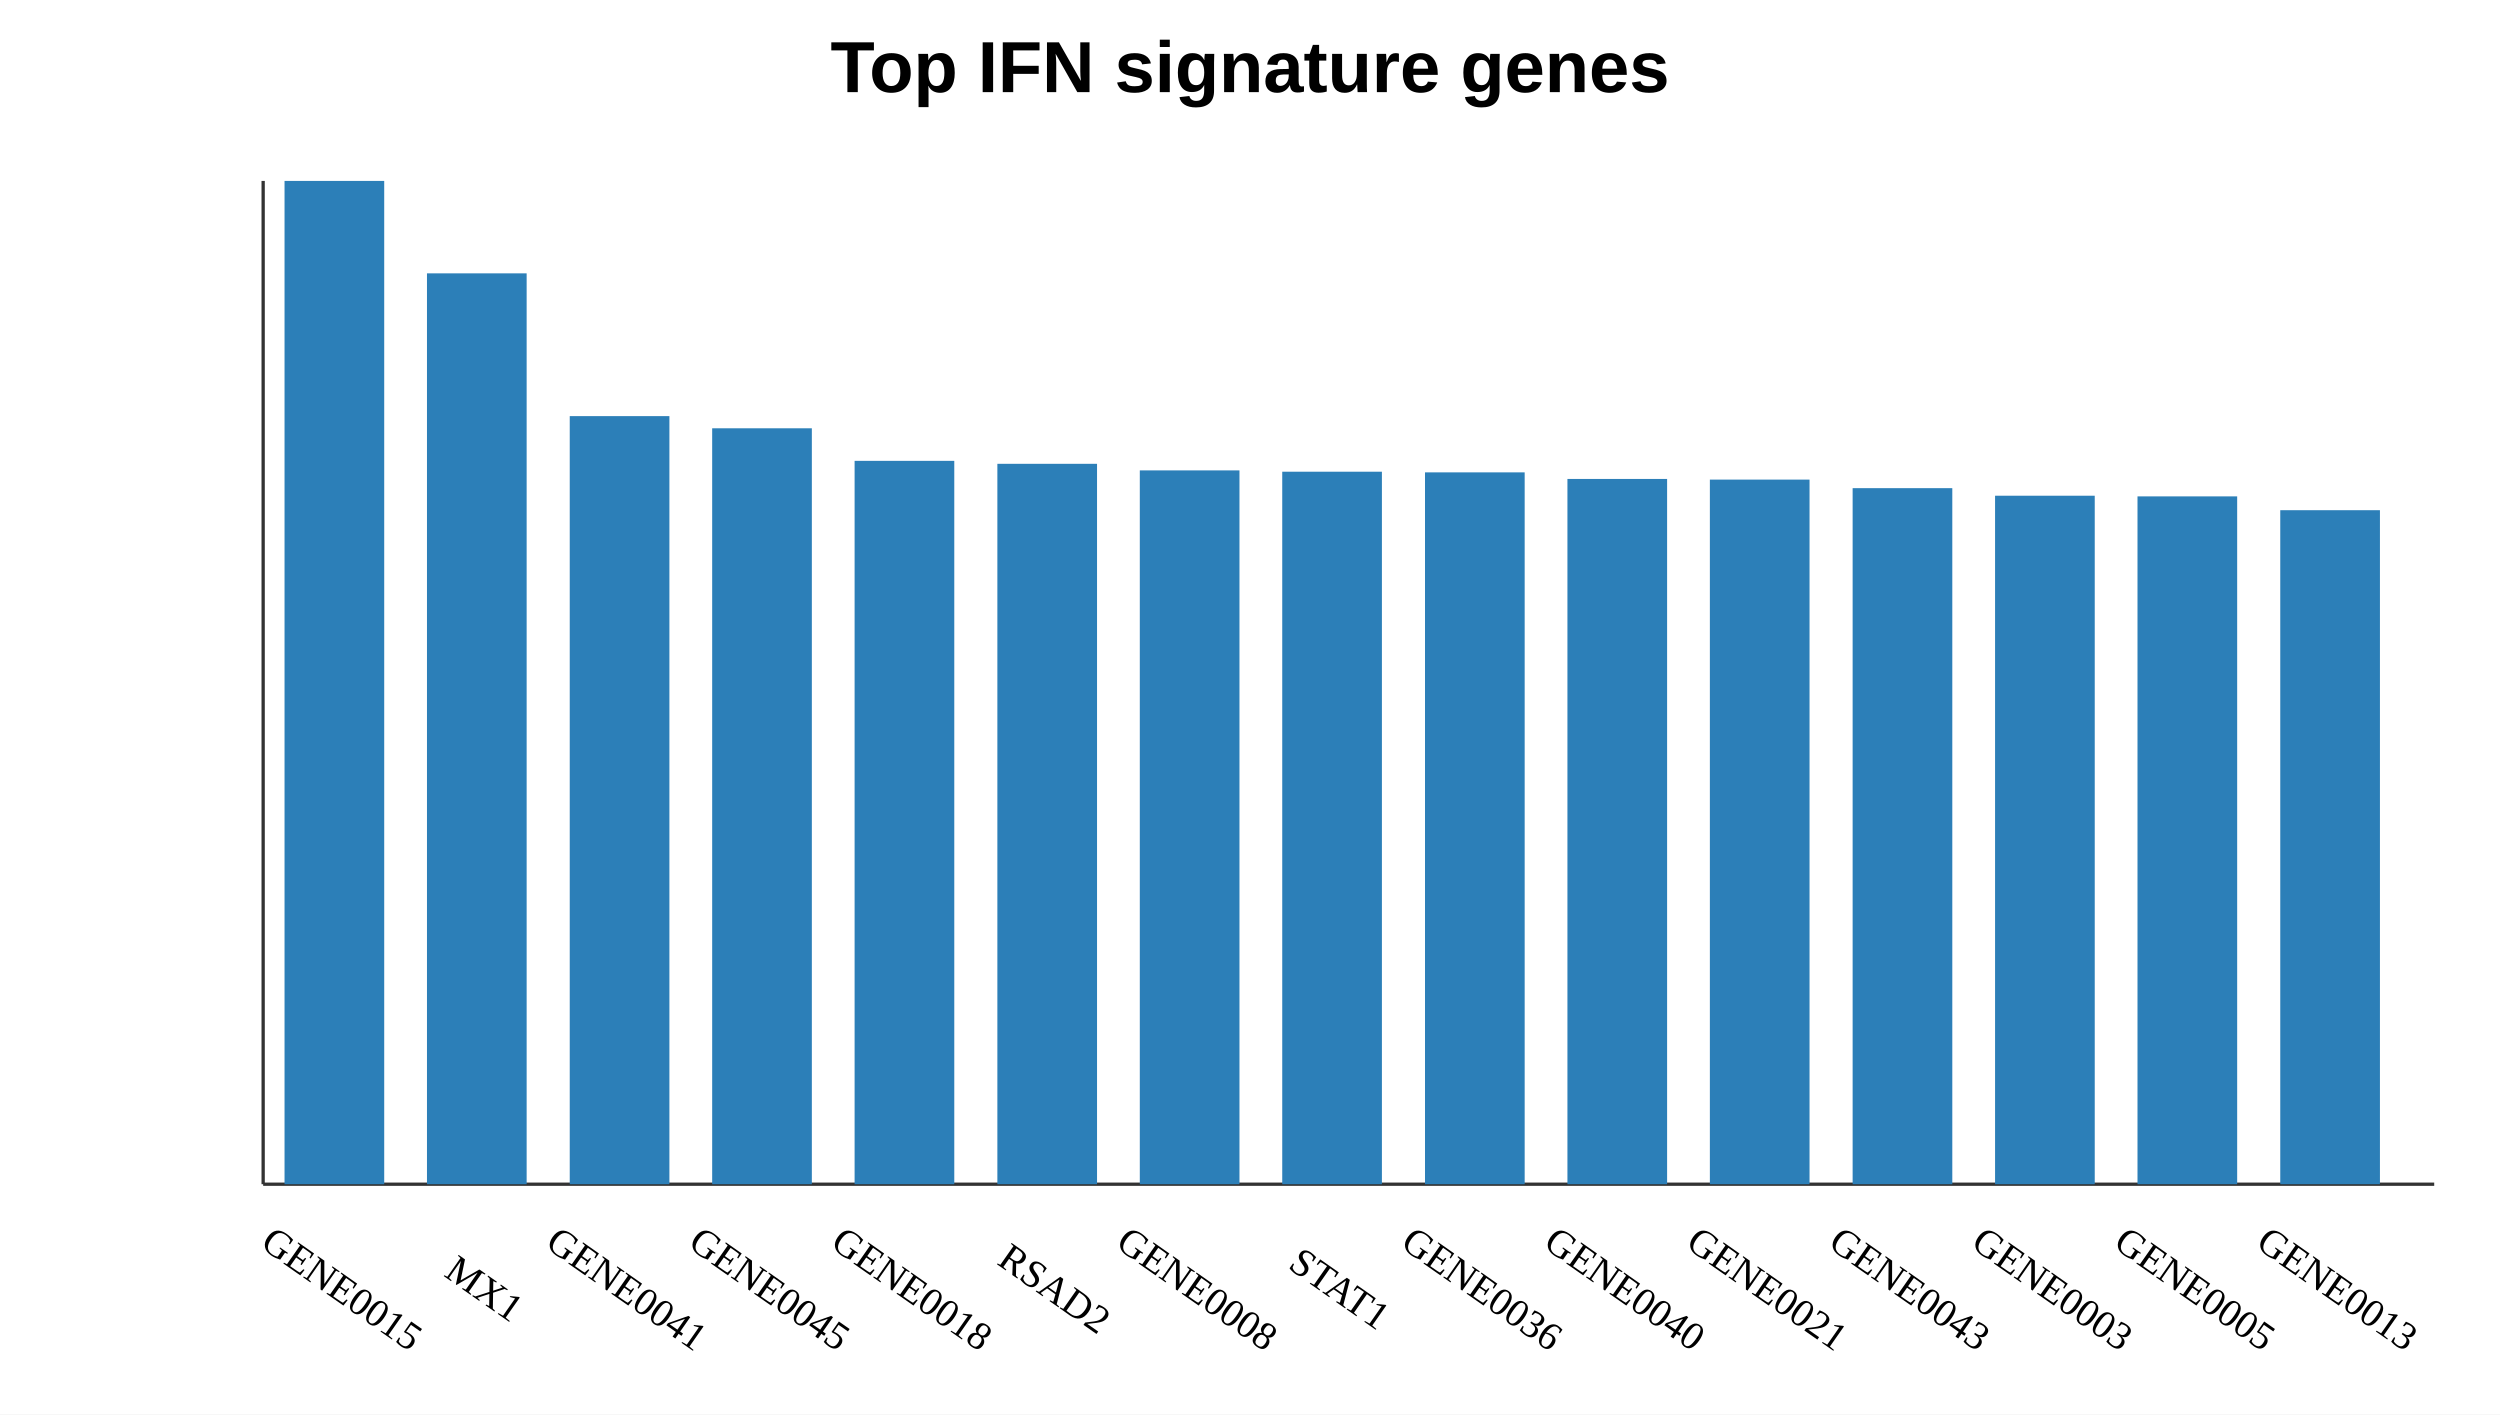
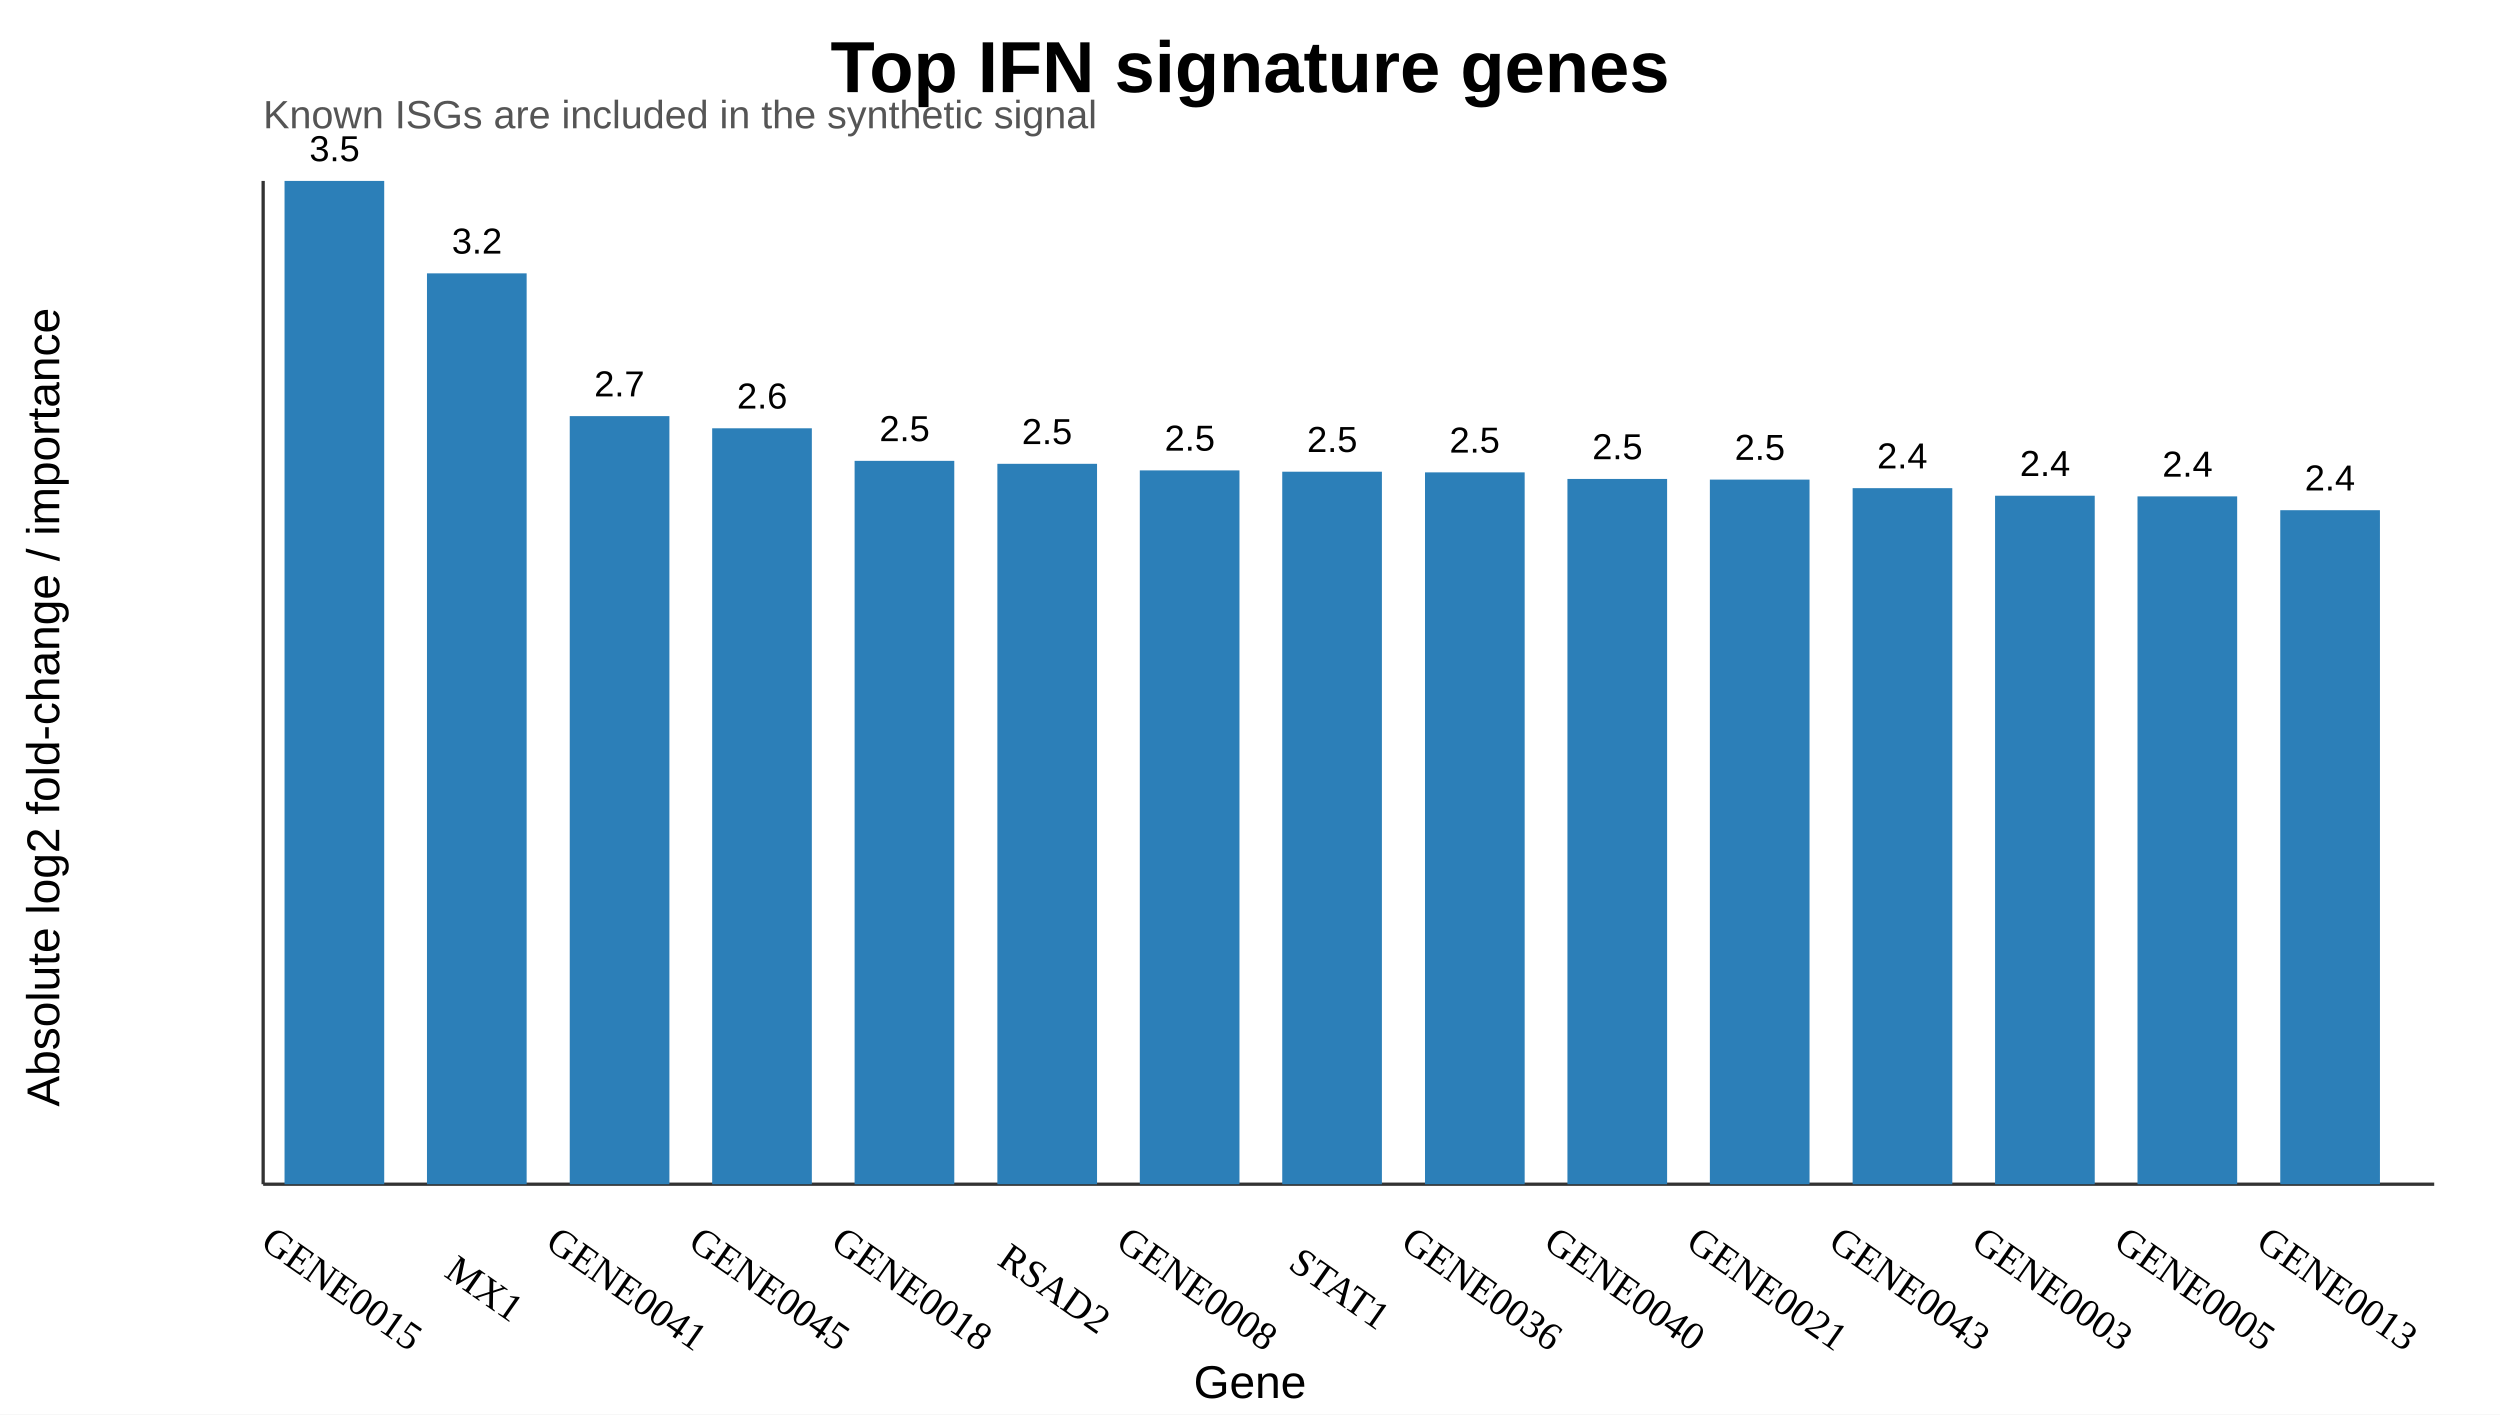
<svg xmlns="http://www.w3.org/2000/svg" width="760" height="430" viewBox="0 0 760 430">
  <rect width="100%" height="100%" fill="#ffffff" />
  <text x="380.0" y="28" text-anchor="middle" font-family="Arial" font-size="22" font-weight="700">Top IFN signature genes</text>
  <line x1="80" y1="55" x2="80" y2="360" stroke="#333" />
  <line x1="80" y1="360" x2="740" y2="360" stroke="#333" />
+   <text x="380.0" y="425" text-anchor="middle" font-family="Arial" font-size="14">Gene</text>
+   <text x="18" y="215.0" text-anchor="middle" font-family="Arial" font-size="14" transform="rotate(-90 18,215.0)">Absolute log2 fold-change / importance</text>
+   <text x="80" y="39" font-family="Arial" font-size="12" fill="#555">Known ISGs are included in the synthetic signal</text>
  <rect x="86.5" y="55.0" width="30.3" height="305.0" fill="#2c7fb8" />
+   <text x="101.7" y="49.0" font-size="11" text-anchor="middle" font-family="Arial">3.5</text>
  <text x="101.7" y="395" font-size="12" text-anchor="middle" transform="rotate(35 101.7,395)">GENE0015</text>
  <rect x="129.8" y="83.1" width="30.3" height="276.9" fill="#2c7fb8" />
+   <text x="145.0" y="77.1" font-size="11" text-anchor="middle" font-family="Arial">3.2</text>
  <text x="145.0" y="395" font-size="12" text-anchor="middle" transform="rotate(35 145.0,395)">MX1</text>
  <rect x="173.2" y="126.5" width="30.3" height="233.5" fill="#2c7fb8" />
+   <text x="188.3" y="120.5" font-size="11" text-anchor="middle" font-family="Arial">2.7</text>
  <text x="188.3" y="395" font-size="12" text-anchor="middle" transform="rotate(35 188.3,395)">GENE0041</text>
  <rect x="216.5" y="130.2" width="30.3" height="229.8" fill="#2c7fb8" />
+   <text x="231.7" y="124.2" font-size="11" text-anchor="middle" font-family="Arial">2.6</text>
  <text x="231.7" y="395" font-size="12" text-anchor="middle" transform="rotate(35 231.7,395)">GENE0045</text>
  <rect x="259.8" y="140.1" width="30.3" height="219.9" fill="#2c7fb8" />
+   <text x="275.0" y="134.1" font-size="11" text-anchor="middle" font-family="Arial">2.5</text>
  <text x="275.0" y="395" font-size="12" text-anchor="middle" transform="rotate(35 275.0,395)">GENE0018</text>
  <rect x="303.2" y="141.0" width="30.3" height="219.0" fill="#2c7fb8" />
+   <text x="318.3" y="135.0" font-size="11" text-anchor="middle" font-family="Arial">2.5</text>
  <text x="318.3" y="395" font-size="12" text-anchor="middle" transform="rotate(35 318.3,395)">RSAD2</text>
  <rect x="346.5" y="143.0" width="30.3" height="217.0" fill="#2c7fb8" />
+   <text x="361.7" y="137.0" font-size="11" text-anchor="middle" font-family="Arial">2.5</text>
  <text x="361.7" y="395" font-size="12" text-anchor="middle" transform="rotate(35 361.7,395)">GENE0008</text>
  <rect x="389.8" y="143.4" width="30.3" height="216.6" fill="#2c7fb8" />
+   <text x="405.0" y="137.4" font-size="11" text-anchor="middle" font-family="Arial">2.5</text>
  <text x="405.0" y="395" font-size="12" text-anchor="middle" transform="rotate(35 405.0,395)">STAT1</text>
  <rect x="433.2" y="143.6" width="30.3" height="216.4" fill="#2c7fb8" />
+   <text x="448.3" y="137.6" font-size="11" text-anchor="middle" font-family="Arial">2.5</text>
  <text x="448.3" y="395" font-size="12" text-anchor="middle" transform="rotate(35 448.3,395)">GENE0036</text>
  <rect x="476.5" y="145.6" width="30.3" height="214.4" fill="#2c7fb8" />
+   <text x="491.7" y="139.6" font-size="11" text-anchor="middle" font-family="Arial">2.5</text>
  <text x="491.7" y="395" font-size="12" text-anchor="middle" transform="rotate(35 491.7,395)">GENE0040</text>
  <rect x="519.8" y="145.8" width="30.3" height="214.2" fill="#2c7fb8" />
+   <text x="535.0" y="139.8" font-size="11" text-anchor="middle" font-family="Arial">2.5</text>
  <text x="535.0" y="395" font-size="12" text-anchor="middle" transform="rotate(35 535.0,395)">GENE0021</text>
  <rect x="563.2" y="148.4" width="30.3" height="211.6" fill="#2c7fb8" />
+   <text x="578.3" y="142.4" font-size="11" text-anchor="middle" font-family="Arial">2.4</text>
  <text x="578.3" y="395" font-size="12" text-anchor="middle" transform="rotate(35 578.3,395)">GENE0043</text>
  <rect x="606.5" y="150.7" width="30.3" height="209.3" fill="#2c7fb8" />
+   <text x="621.7" y="144.7" font-size="11" text-anchor="middle" font-family="Arial">2.4</text>
  <text x="621.7" y="395" font-size="12" text-anchor="middle" transform="rotate(35 621.7,395)">GENE0003</text>
  <rect x="649.8" y="150.9" width="30.3" height="209.1" fill="#2c7fb8" />
+   <text x="665.0" y="144.9" font-size="11" text-anchor="middle" font-family="Arial">2.4</text>
  <text x="665.0" y="395" font-size="12" text-anchor="middle" transform="rotate(35 665.0,395)">GENE0005</text>
  <rect x="693.2" y="155.1" width="30.3" height="204.9" fill="#2c7fb8" />
+   <text x="708.3" y="149.1" font-size="11" text-anchor="middle" font-family="Arial">2.4</text>
  <text x="708.3" y="395" font-size="12" text-anchor="middle" transform="rotate(35 708.3,395)">GENE0013</text>
</svg>
